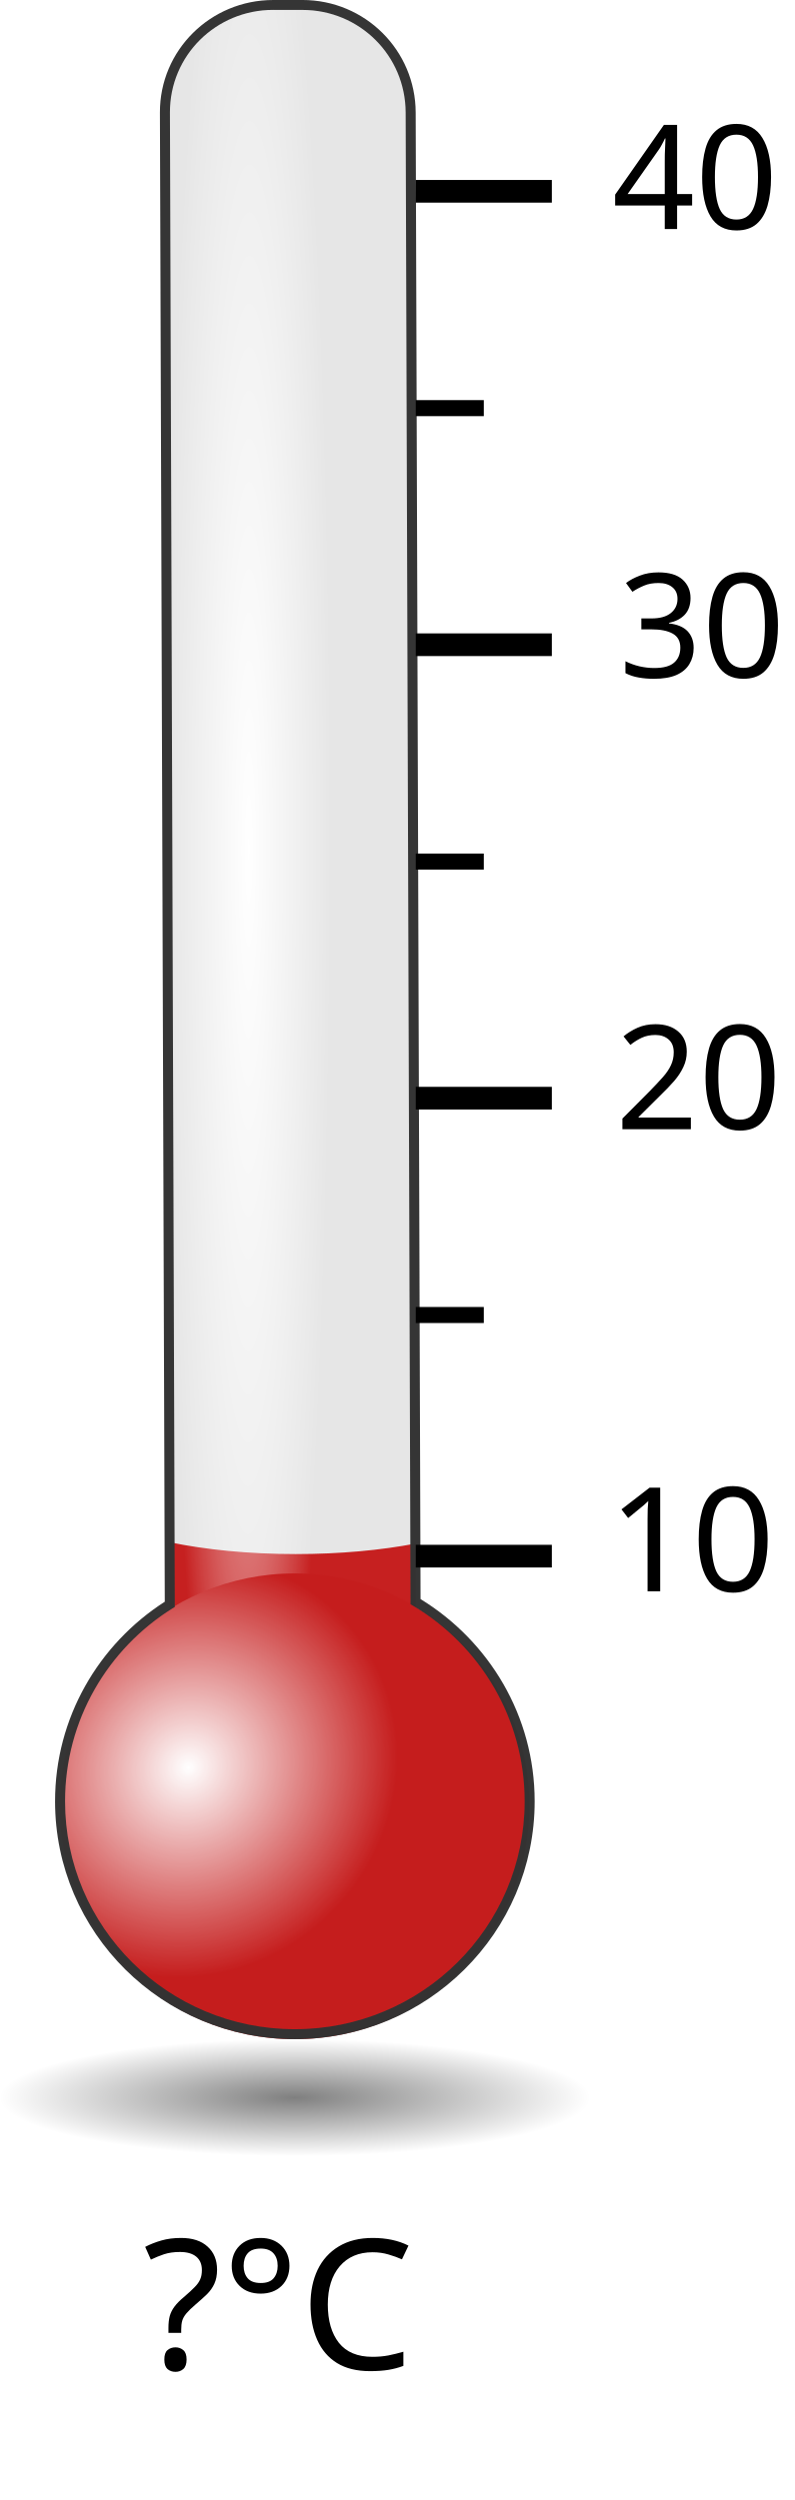
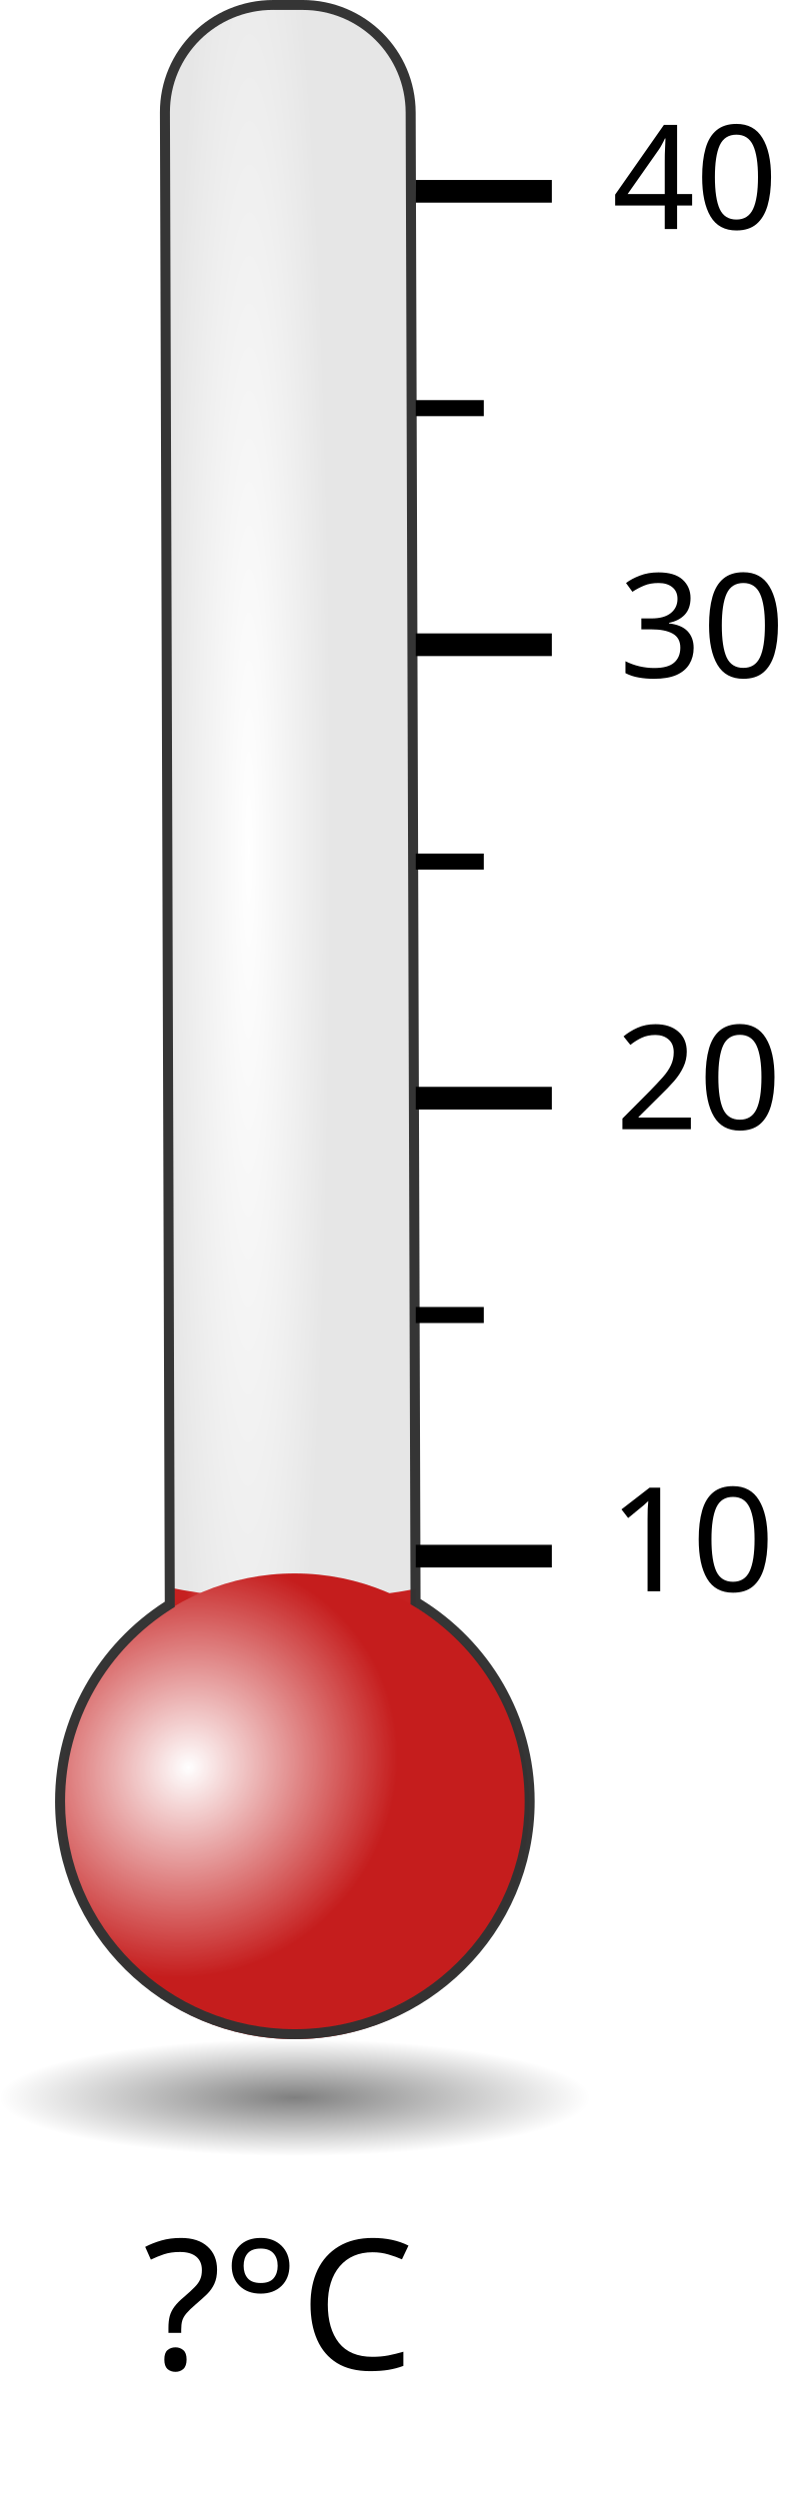
<svg xmlns="http://www.w3.org/2000/svg" xmlns:xlink="http://www.w3.org/1999/xlink" id="svg2" style="enable-background:new;" height="275.56" width="87.525" version="1.1">
  <defs id="defs4">
    <linearGradient id="linearGradient12542-5-6-3-1" x1="1170.7" gradientUnits="userSpaceOnUse" x2="1186.5" gradientTransform="translate(244,-2)" y1="693.08" y2="693.08">
      <stop id="stop9384-5-1-4-1" stop-color="#FFF" offset="0" />
      <stop id="stop9386-9-9-9-3" stop-color="#FFF" stop-opacity="0" offset="1" />
    </linearGradient>
    <radialGradient id="radialGradient7056" gradientUnits="userSpaceOnUse" xlink:href="#linearGradient12542-5-6-3-1" cx="1171.5" cy="811.37" r="39.871" gradientTransform="matrix(0.6189717,-0.6795197,0.6399598,0.5922871,-72.87664,1126.846)" />
    <radialGradient id="radialGradient7126" gradientUnits="userSpaceOnUse" cy="1008.4" cx="1070.1" gradientTransform="matrix(1,0,0,0.2,0,806.69)" r="58.865">
      <stop id="stop9469-1" stop-color="#000" offset="0" />
      <stop id="stop9471-3" stop-color="#000" stop-opacity="0" offset="1" />
    </radialGradient>
    <radialGradient id="radialGradient7227" xlink:href="#linearGradient12542-5-6-3-1" gradientUnits="userSpaceOnUse" cy="2127.3" cx="191.65" gradientTransform="matrix(0.6633634,7.1011803e-4,-0.00954781,8.919265,-84.80182,-16821.57)" r="13.707" />
  </defs>
  <g id="layer10" transform="translate(-0.6103701,-37.86653)">
    <path id="thermometerBackground" opacity="0.985" style="color:#000000;enable-background:new;" d="m30.728,38.959c-6.618,0-11.961,5.296-11.939,11.862l0.536,163.41c0,0.029-0,0.057,0,0.086-7.27,4.546-12.094,12.583-12.094,21.738,0,14.182,11.585,25.675,25.88,25.675s25.88-11.493,25.88-25.675c0-9.356-5.04-17.541-12.578-22.029l-0.536-163.21c-0.022-6.566-5.321-11.862-11.939-11.862h-3.209z" fill="#e6e6e6" />
  </g>
  <g id="layer1" transform="translate(5.408027,-2058.835)">
    <g id="layer4">
      <g id="layer3">
-         <path id="thermometerTube8unit" opacity="0.985" style="color:#000000;enable-background:new;" d="m13.314,2228.9-0,40.137,27.105,0,0-40c-3.792,0.733-8.338,1.164-13.233,1.164-5.176,0-9.955-0.49-13.872-1.301z" fill="#c51d1d" />
+         <path id="thermometerTube8unit" opacity="0.985" style="color:#000000;enable-background:new;" d="m13.314,2233.9-0,40.137,27.105,0,0-40c-3.792,0.733-8.338,1.164-13.233,1.164-5.176,0-9.955-0.49-13.872-1.301z" fill="#c51d1d" />
      </g>
      <g id="layer5">
        <path id="thermometerTube16unit" opacity="0.985" style="color:#000000;enable-background:new;" d="m12.919,2233.8,0,80.137,27.105,0,0-80c-3.792,0.733-8.338,1.164-13.233,1.164-5.176,0-9.955-0.49-13.872-1.301z" display="none" fill="#c51d1d" />
      </g>
      <g id="layer13">
        <path id="thermometerTube32unit" opacity="0.985" style="color:#000000;enable-background:new;" d="m12.92,2233.8,0,160.14,27.105,0,0-160c-3.792,0.733-8.338,1.164-13.233,1.164-5.176,0-9.955-0.49-13.872-1.301z" display="none" fill="#c51d1d" />
      </g>
    </g>
    <g id="layer2">
      <g id="g7023">
        <g id="g9507" style="enable-background:new;" transform="matrix(0.5521086,0,0,0.5477332,-765.4176,1803.386)">
          <g id="g5329" />
        </g>
      </g>
      <path id="thermometerTubeHighlight" opacity="0.985" style="color:#000000;enable-background:new;" d="m24.87,2059.4c-6.618,0-11.948,5.296-11.939,11.862l0.216,164.4c0,0.028-0,0.057,0,0.086l27.088-0.291-0.216-164.2c-0.009-6.566-5.321-11.862-11.939-11.862h-3.209z" fill="url(#radialGradient7227)" />
    </g>
  </g>
  <g id="layer6" transform="translate(-0.6103701,-37.86653)">
    <g id="layer9">
      <path id="thermometerBulb" style="color:#000000;enable-background:new;" d="m1229.4,817.95c0,22.02-17.851,39.871-39.871,39.871s-39.871-17.851-39.871-39.871,17.851-39.871,39.871-39.871,39.871,17.851,39.871,39.871z" transform="matrix(0.6491693,0,0,0.6440247,-739.1221,-289.7363)" fill="#c51d1d" />
    </g>
    <g id="layer8">
      <g id="thermometerBulbHighlight">
        <path id="path9249-3" style="color:#000000;enable-background:new;" d="m1229.4,817.95c0,22.02-17.851,39.871-39.871,39.871s-39.871-17.851-39.871-39.871,17.851-39.871,39.871-39.871,39.871,17.851,39.871,39.871z" fill-rule="nonzero" transform="matrix(0.6491693,0,0,0.6440247,-739.1221,-289.7363)" fill="url(#radialGradient7056)" />
        <path id="path9503" opacity="0.5" style="color:#000000;enable-background:new;" d="m1129,1008.4c0,6.502-26.355,11.773-58.865,11.773s-58.865-5.271-58.865-11.773,26.355-11.773,58.865-11.773,58.865,5.271,58.865,11.773z" transform="matrix(0.5521086,0,0,0.5477332,-557.7054,-283.1442)" fill="url(#radialGradient7126)" />
      </g>
    </g>
  </g>
  <g id="layer15">
    <text id="tempValue" style="enable-background:new;letter-spacing:0px;text-anchor:middle;word-spacing:0px;text-align:center;" font-weight="normal" xml:space="preserve" font-size="20px" line-height="125%" y="261.258" x="43.708" font-family="Sans" font-style="normal" fill="#000000">
      <tspan id="tspan6640" x="43.708" y="261.258">?°C</tspan>
    </text>
  </g>
  <g id="layer11" transform="translate(-0.6103701,-37.86653)">
    <g id="thermometerOutline">
      <path id="path9353" opacity="0.985" style="block-progression:tb;text-indent:0;color:#000000;enable-background:new;text-transform:none;" d="m30.728,37.867c-6.915,0-12.514,5.55-12.491,12.409l0.536,164.21c-7.274,4.673-12.094,12.78-12.094,22.012,0,14.478,11.839,26.223,26.432,26.223s26.432-11.745,26.432-26.223c0-9.432-5.039-17.683-12.578-22.303l-0.536-163.92c-0.022-6.859-5.576-12.41-12.491-12.41h-3.209zm0,1.095,3.209,0c6.322,0,11.367,5.042,11.387,11.314l0.536,164.19v0.308l0.276,0.154c7.376,4.393,12.302,12.406,12.302,21.567,0,13.886-11.331,25.127-25.328,25.127s-25.328-11.241-25.328-25.127c0-8.965,4.721-16.826,11.836-21.276l0.259-0.154v-0.308c-0-0.023,0-0.054,0-0.086l-0.536-164.4c-0.02-6.272,5.066-11.314,11.387-11.314z" fill="#333" />
      <path id="path6457" stroke-linejoin="miter" d="m46.438,209.46h15z" stroke="#000" stroke-linecap="butt" stroke-miterlimit="4" stroke-dasharray="none" stroke-width="2.5" fill="none" />
      <path id="path6457-76" stroke-linejoin="miter" style="enable-background:new;" d="m46.438,158.96h15z" stroke="#000" stroke-linecap="butt" stroke-miterlimit="4" stroke-dasharray="none" stroke-width="2.5" fill="none" />
      <path id="path6457-3" stroke-linejoin="miter" style="enable-background:new;" d="m46.438,108.96h15z" stroke="#000" stroke-linecap="butt" stroke-miterlimit="4" stroke-dasharray="none" stroke-width="2.5" fill="none" />
      <path id="path6457-74" stroke-linejoin="miter" style="enable-background:new;" d="m46.438,58.962h15z" stroke="#000" stroke-linecap="butt" stroke-miterlimit="4" stroke-dasharray="none" stroke-width="2.5" fill="none" />
      <path id="path6457-74-0" stroke-linejoin="miter" style="enable-background:new;" d="m46.438,82.871h7.5z" stroke="#000" stroke-linecap="butt" stroke-miterlimit="4" stroke-dasharray="none" stroke-width="1.768" fill="none" />
      <path id="path6457-74-0-1" stroke-linejoin="miter" style="enable-background:new;" d="m46.438,182.87h7.5z" stroke="#000" stroke-linecap="butt" stroke-miterlimit="4" stroke-dasharray="none" stroke-width="1.768" fill="none" />
      <path id="path6457-74-0-0" stroke-linejoin="miter" style="enable-background:new;" d="m46.438,132.87h7.5z" stroke="#000" stroke-linecap="butt" stroke-miterlimit="4" stroke-dasharray="none" stroke-width="1.768" fill="none" />
      <text id="text6606" style="letter-spacing:0px;word-spacing:0px;" font-weight="normal" transform="translate(0,27.22433)" line-height="125%" xml:space="preserve" font-size="16px" font-style="normal" y="35.902" x="68.07" font-family="Sans" fill="#000000">
        <tspan id="tspan6608" y="35.902" x="68.07">40</tspan>
      </text>
      <text id="text6610" style="letter-spacing:0px;word-spacing:0px;" font-weight="normal" transform="translate(0,27.22433)" line-height="125%" xml:space="preserve" font-size="16px" font-style="normal" y="85.339" x="68.831" font-family="Sans" fill="#000000">
        <tspan id="tspan6612" y="85.339" x="68.831">30</tspan>
      </text>
      <text id="text6614" style="letter-spacing:0px;word-spacing:0px;" font-weight="normal" transform="translate(0,27.22433)" line-height="125%" xml:space="preserve" font-size="16px" font-style="normal" y="135.155" x="68.45" font-family="Sans" fill="#000000">
        <tspan id="tspan6616" y="135.155" x="68.45">20</tspan>
      </text>
      <text id="text6618" style="letter-spacing:0px;word-spacing:0px;" font-weight="normal" transform="translate(0,27.22433)" line-height="125%" xml:space="preserve" font-size="16px" font-style="normal" y="186.113" x="67.69" font-family="Sans" fill="#000000">
        <tspan id="tspan6620" y="186.113" x="67.69">10</tspan>
      </text>
    </g>
    <flowRoot id="flowRoot6630" style="letter-spacing:0px;text-anchor:middle;word-spacing:0px;text-align:center;" font-weight="normal" xml:space="preserve" font-size="32px" transform="translate(0,27.22433)" line-height="125%" font-style="normal" font-family="Sans" fill="#000000">
      <flowRegion id="flowRegion6632">
        <rect id="rect6634" style="text-align:center;" height="34.943" width="74.811" y="255.7" x="9.127" />
      </flowRegion>
      <flowPara id="flowPara6636">20</flowPara>
    </flowRoot>
  </g>
</svg>
